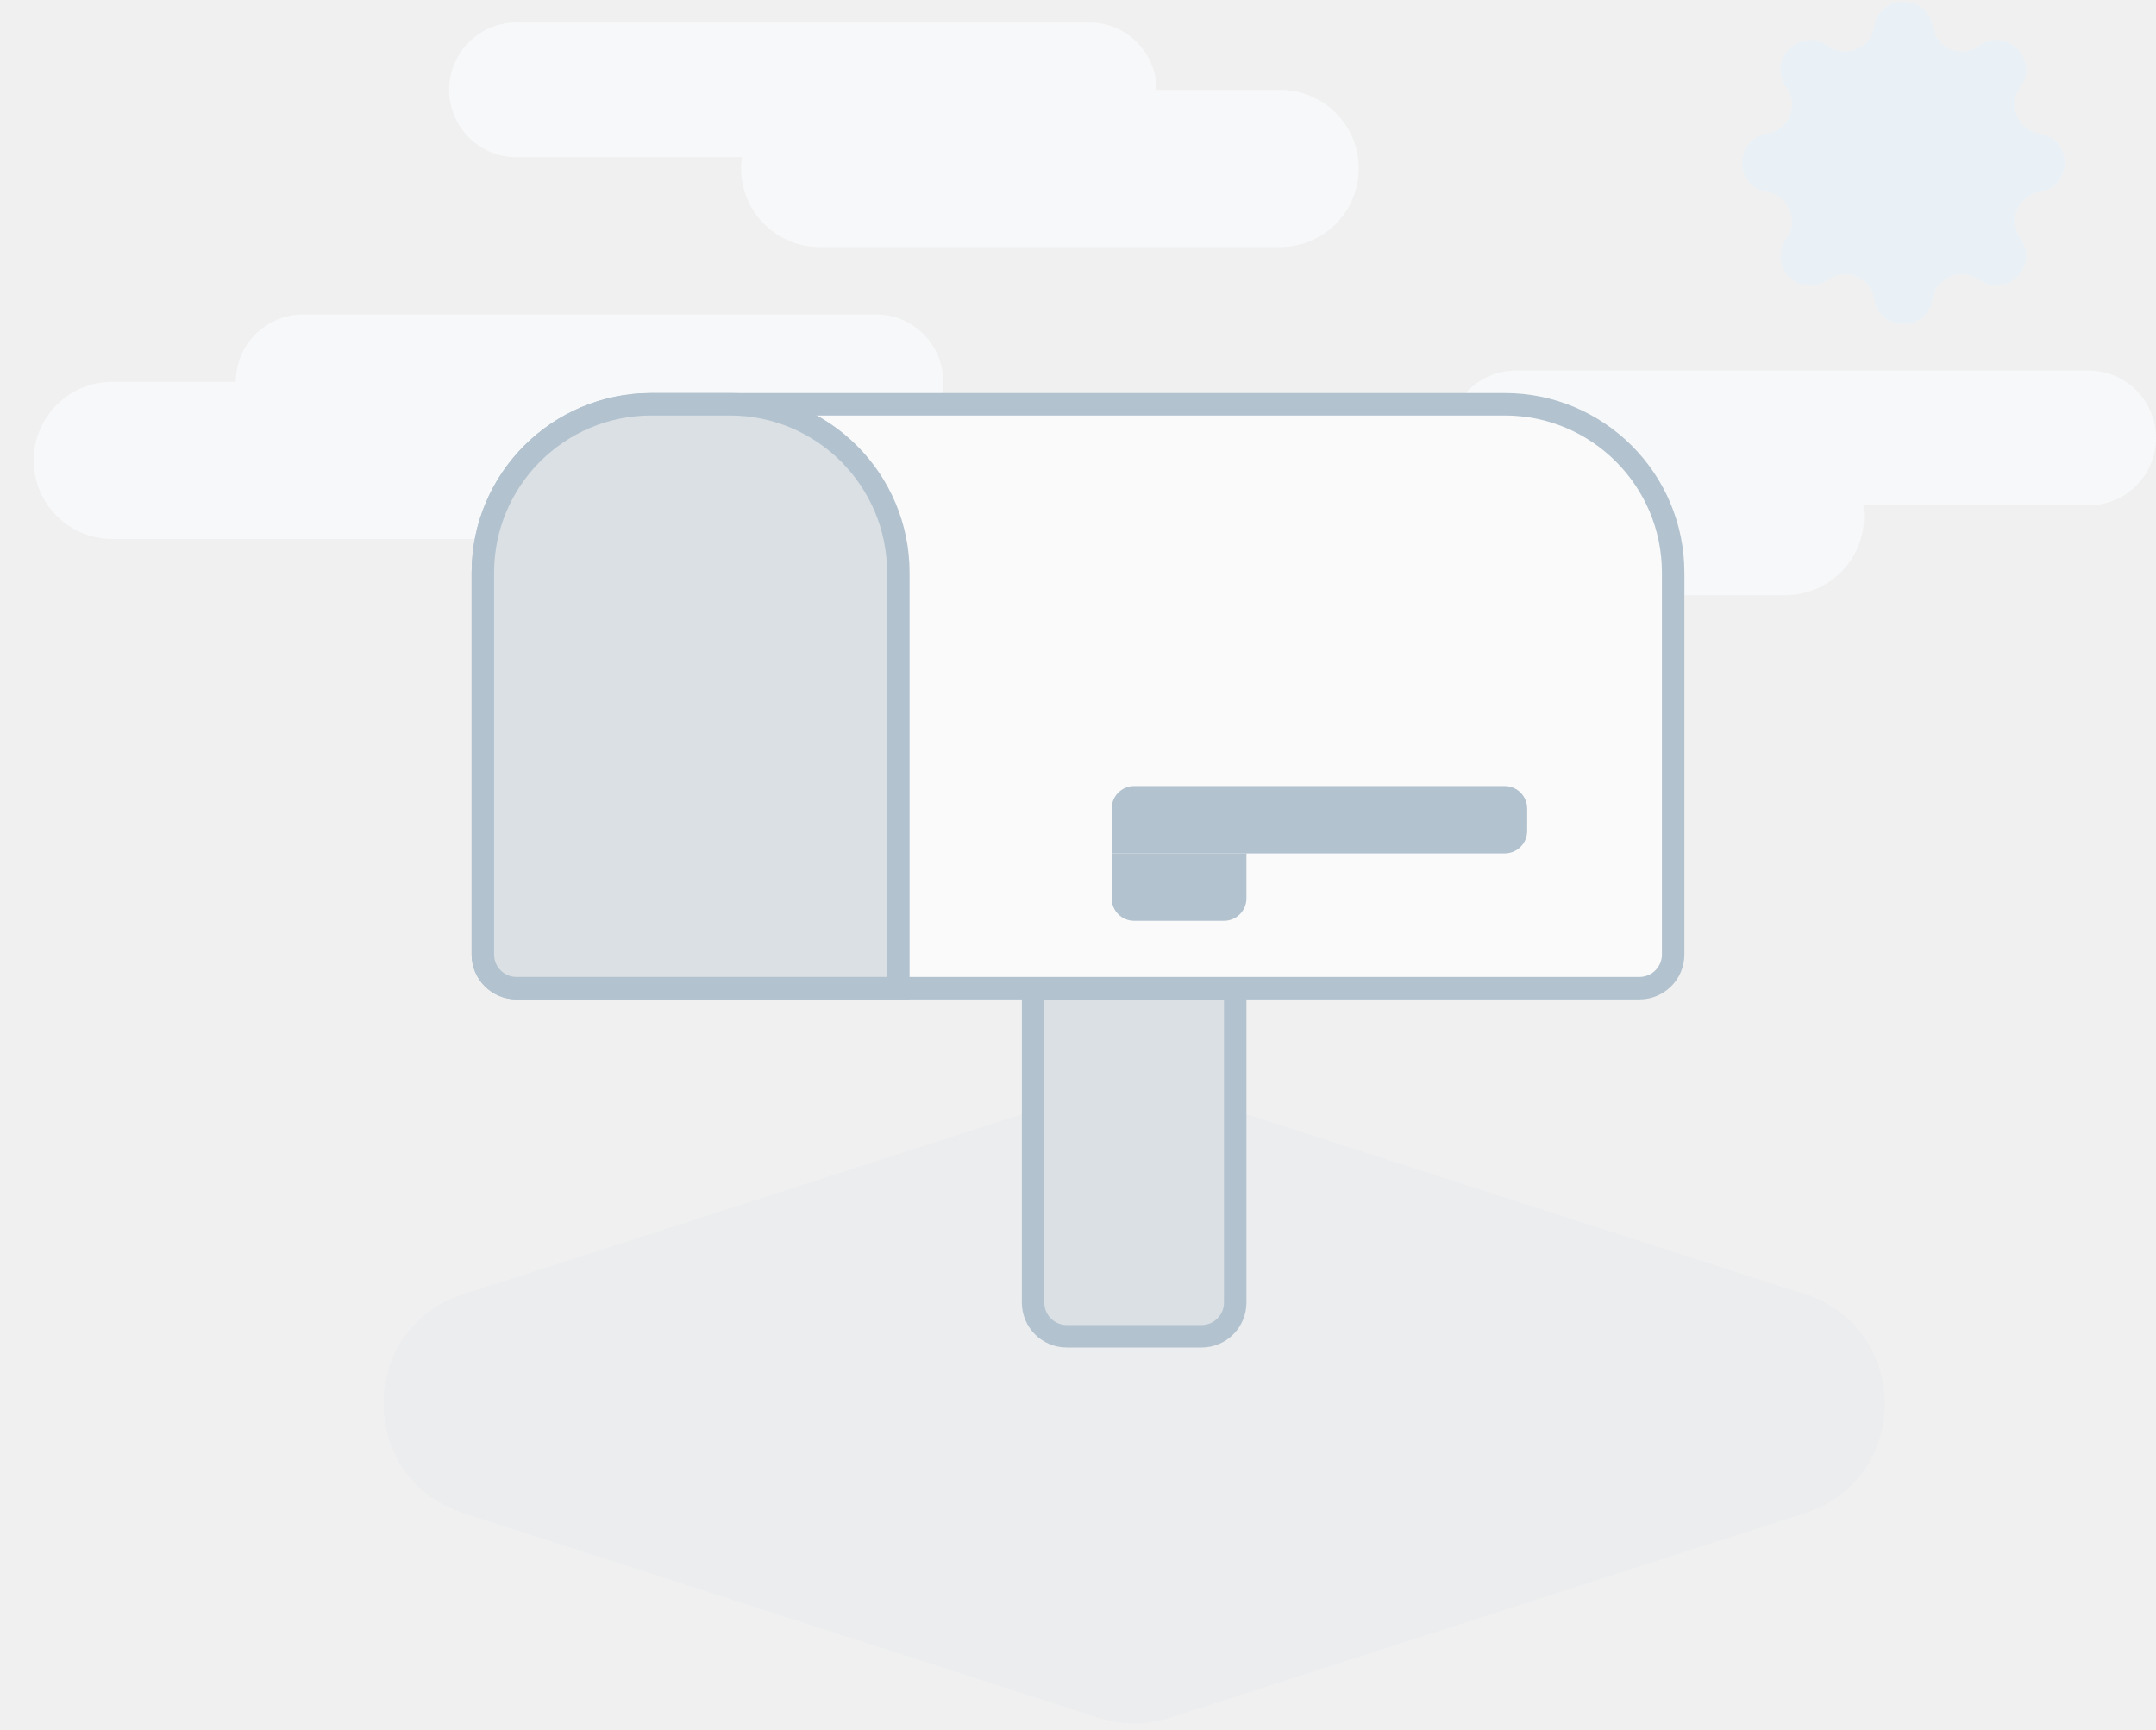
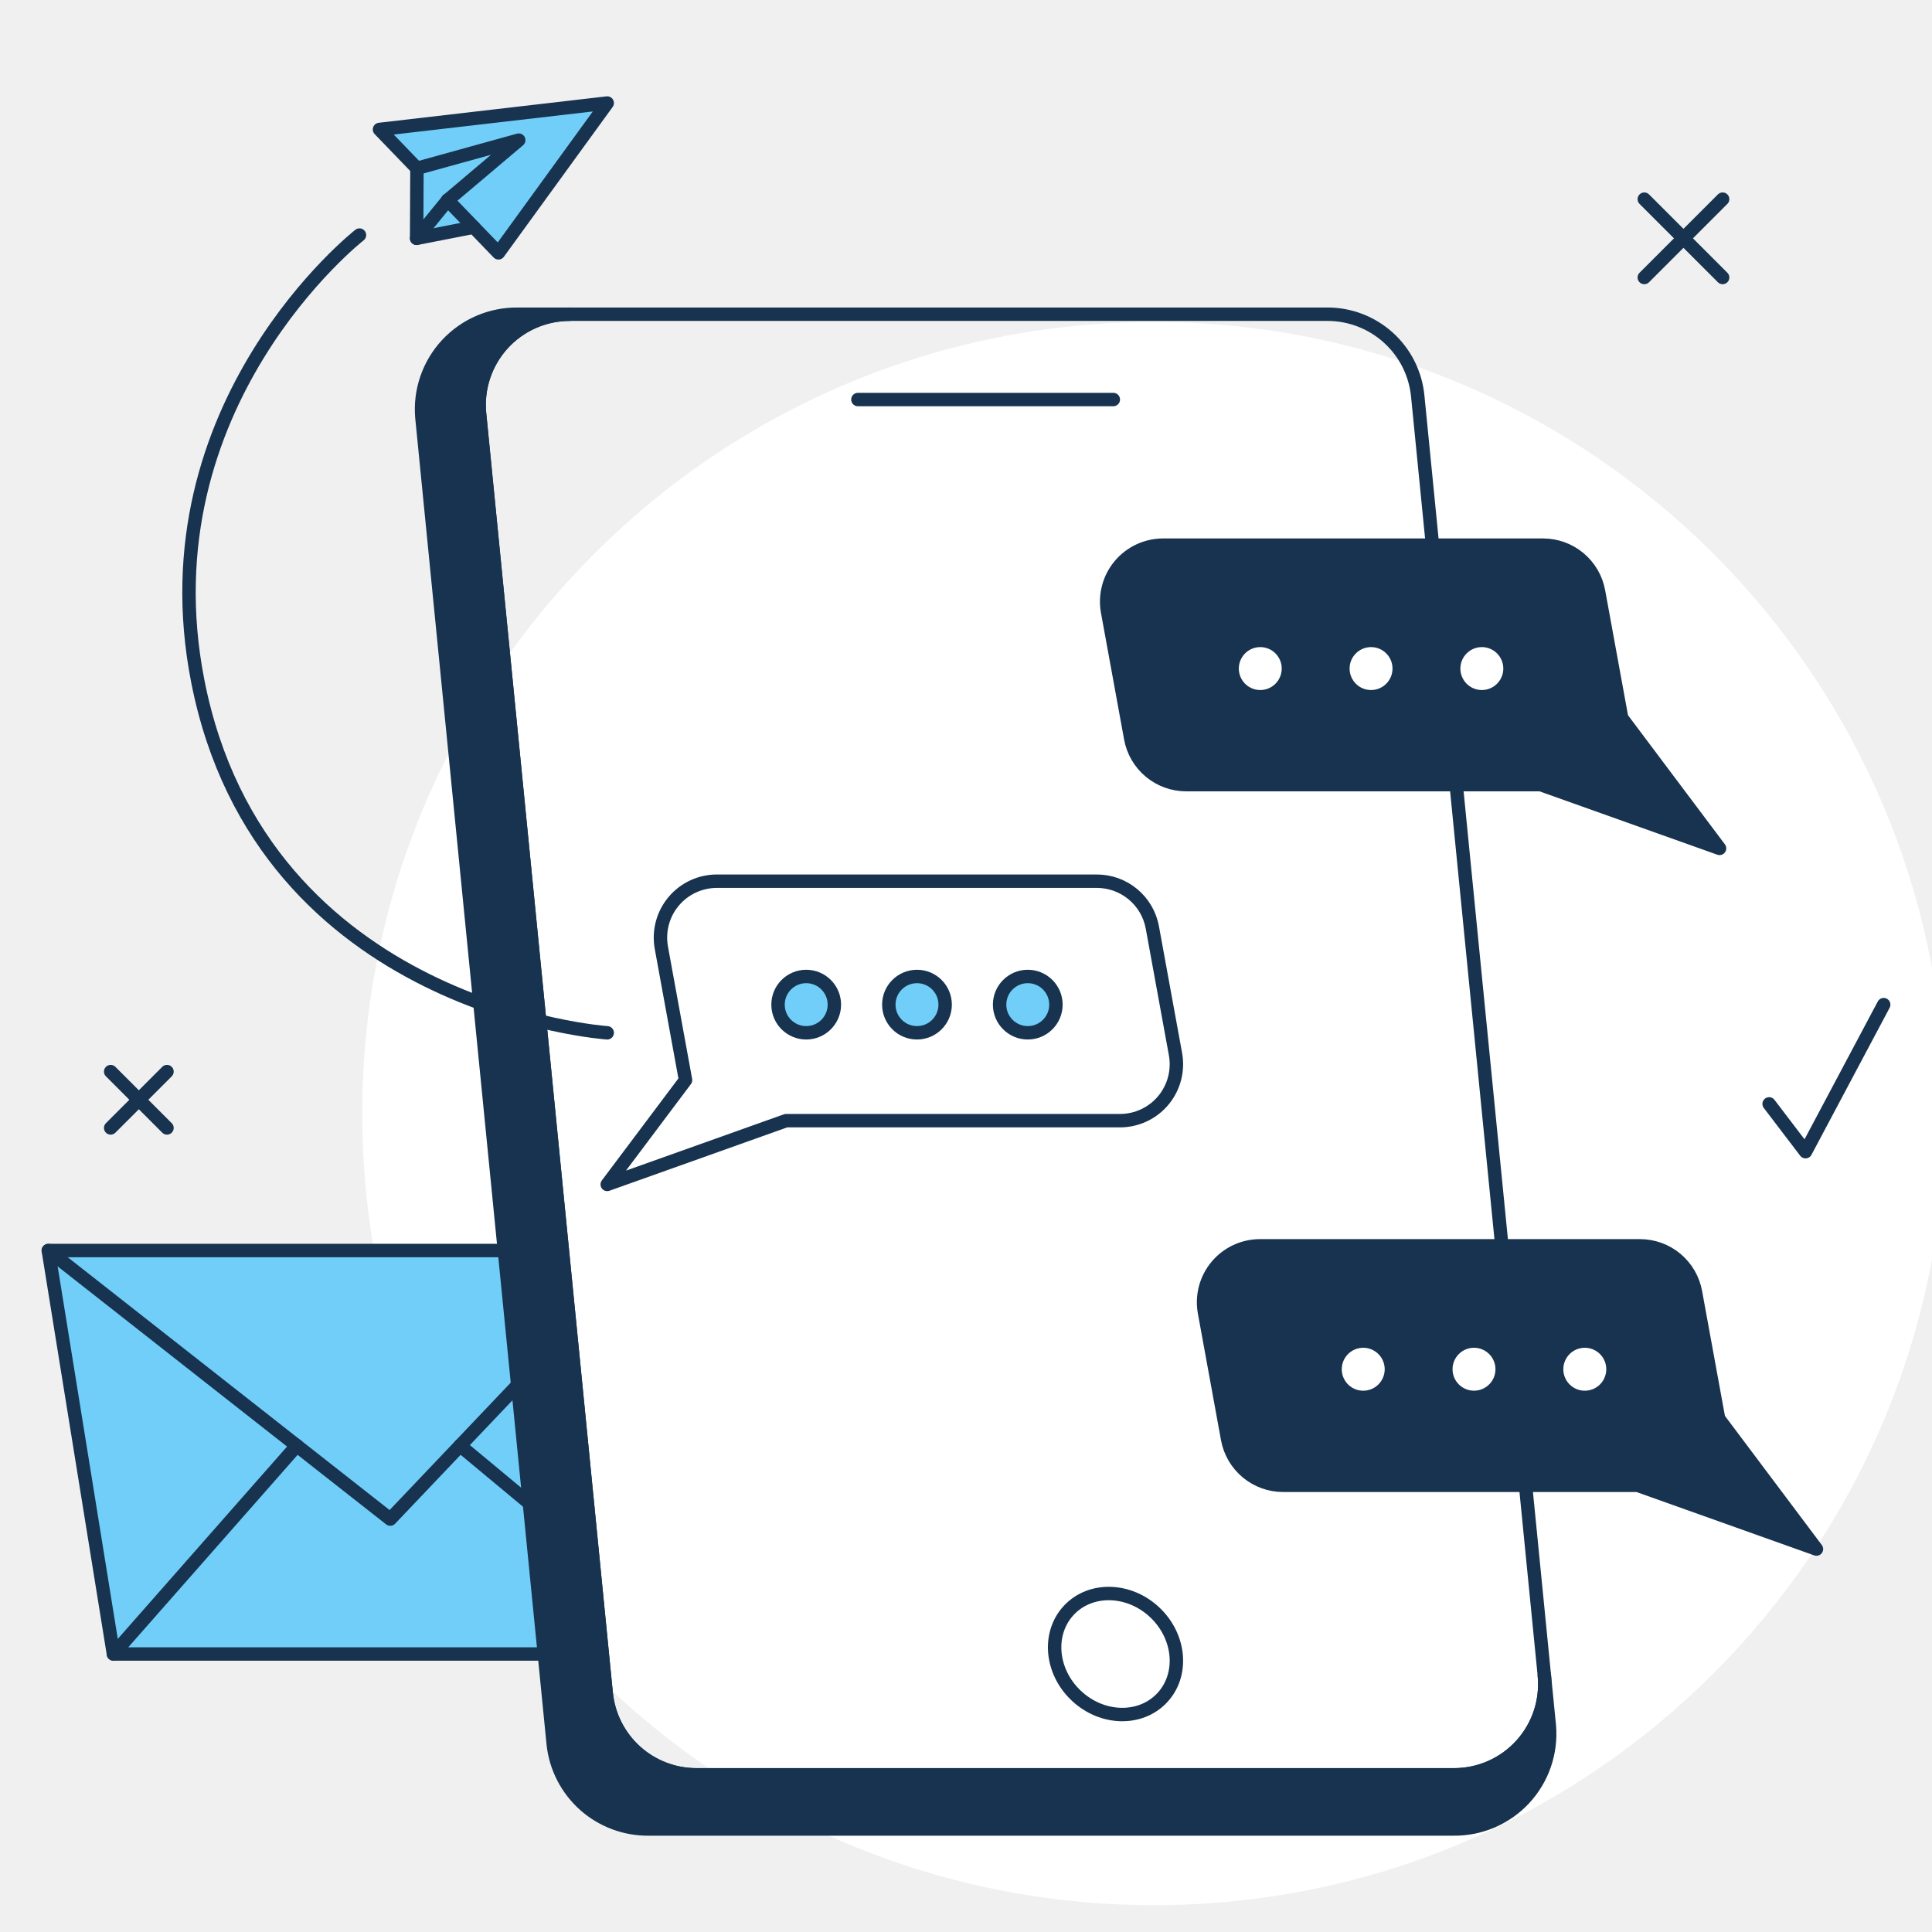
- <svg xmlns="http://www.w3.org/2000/svg" width="192" height="154" viewBox="0 0 192 154" fill="none">
-   <g clip-path="url(#clip0_1044_13492)">
-     <rect x="40" y="2" width="63" height="12" rx="6" fill="#F7F8F9" />
-     <path d="M97.858 97.012C99.901 96.354 102.099 96.354 104.142 97.012L160.742 115.25C170.211 118.301 170.211 131.699 160.742 134.75L104.142 152.988C102.099 153.646 99.901 153.646 97.858 152.988L41.258 134.75C31.789 131.699 31.789 118.301 41.258 115.25L97.858 97.012Z" fill="#DCE5EC" fill-opacity="0.2" />
-     <rect width="63" height="12" rx="6" transform="matrix(-1 0 0 1 84 28)" fill="#F7F8F9" />
-     <rect width="63" height="12" rx="6" transform="matrix(-1 0 0 1 192 33)" fill="#F7F8F9" />
-     <rect x="66" y="8" width="55" height="14" rx="7" fill="#F7F8F9" />
-     <rect width="55" height="14" rx="7" transform="matrix(-1 0 0 1 58 34)" fill="#F7F8F9" />
-     <rect width="55" height="14" rx="7" transform="matrix(-1 0 0 1 166 39)" fill="#F7F8F9" />
-     <path d="M92 88H110V116C110 117.657 108.657 119 107 119H95C93.343 119 92 117.657 92 116V88Z" fill="#DAE0E4" stroke="#B2C2CF" stroke-width="2" />
-     <path d="M58 36H134C142.284 36 149 42.716 149 51V85C149 86.657 147.657 88 146 88H46C44.343 88 43 86.657 43 85V51C43 42.716 49.716 36 58 36Z" fill="#FAFAFA" stroke="#B2C2CF" stroke-width="2" />
-     <path d="M58 36H65C73.284 36 80 42.716 80 51V88H46C44.343 88 43 86.657 43 85V51C43 42.716 49.716 36 58 36Z" fill="#DAE0E4" stroke="#B2C2CF" stroke-width="2" />
-     <path d="M99 72C99 70.895 99.895 70 101 70H134C135.105 70 136 70.895 136 72V74C136 75.105 135.105 76 134 76H99V72Z" fill="#B2C2CF" />
-     <path d="M99 76H111V80C111 81.105 110.105 82 109 82H101C99.895 82 99 81.105 99 80V76Z" fill="#B2C2CF" />
-     <path d="M166.901 2.364C167.371 -0.595 171.629 -0.595 172.099 2.364V2.364C172.407 4.303 174.654 5.234 176.244 4.081V4.081C178.668 2.321 181.679 5.332 179.919 7.756V7.756C178.766 9.346 179.697 11.593 181.636 11.901V11.901C184.595 12.371 184.595 16.629 181.636 17.099V17.099C179.697 17.407 178.766 19.654 179.919 21.244V21.244C181.679 23.668 178.668 26.679 176.244 24.919V24.919C174.654 23.766 172.407 24.697 172.099 26.636V26.636C171.629 29.595 167.371 29.595 166.901 26.636V26.636C166.593 24.697 164.346 23.766 162.756 24.919V24.919C160.332 26.679 157.321 23.668 159.081 21.244V21.244C160.234 19.654 159.303 17.407 157.364 17.099V17.099C154.405 16.629 154.405 12.371 157.364 11.901V11.901C159.303 11.593 160.234 9.346 159.081 7.756V7.756C157.321 5.332 160.332 2.321 162.756 4.081V4.081C164.346 5.234 166.593 4.303 166.901 2.364V2.364Z" fill="#E9F1F7" />
+ <svg xmlns="http://www.w3.org/2000/svg" width="144" height="144" viewBox="0 0 144 144" fill="none">
+   <g clip-path="url(#clip0_1627_1003)">
+     <circle cx="86" cy="83" r="59" fill="white" />
+     <path fill-rule="evenodd" clip-rule="evenodd" d="M37.591 93.207H3.6L8.454 123.28H40.567L37.591 93.207Z" fill="#71CEF8" />
+     <path d="M40.567 123.28H8.454L3.6 93.207H37.591" stroke="#17334F" stroke-linecap="round" stroke-linejoin="round" />
+     <path d="M3.6 93.207L29.088 113.224L38.583 103.237" stroke="#17334F" stroke-linecap="round" stroke-linejoin="round" />
+     <path d="M8.454 123.28L22.121 107.75" stroke="#17334F" stroke-linecap="round" stroke-linejoin="round" />
+     <path d="M39.456 112.044L34.291 107.75" stroke="#17334F" stroke-linecap="round" stroke-linejoin="round" />
+     <path fill-rule="evenodd" clip-rule="evenodd" d="M115.479 128.63L115.106 124.87C115.199 125.808 115.094 126.755 114.798 127.65C114.503 128.545 114.023 129.368 113.39 130.067C112.757 130.766 111.985 131.324 111.123 131.706C110.262 132.088 109.33 132.285 108.387 132.286H51.901C50.226 132.286 48.61 131.663 47.368 130.538C46.127 129.413 45.347 127.867 45.182 126.2L35.744 30.837C35.652 29.898 35.757 28.951 36.052 28.057C36.348 27.162 36.828 26.338 37.46 25.64C38.093 24.941 38.865 24.383 39.727 24.001C40.588 23.619 41.52 23.421 42.463 23.421H38.597C37.608 23.408 36.627 23.603 35.718 23.992C34.808 24.382 33.99 24.957 33.317 25.682C32.643 26.406 32.129 27.264 31.806 28.199C31.484 29.134 31.36 30.127 31.445 31.112L41.237 130.01C41.429 131.757 42.264 133.371 43.579 134.538C44.895 135.704 46.597 136.34 48.355 136.322H108.331C109.32 136.333 110.3 136.138 111.209 135.748C112.118 135.358 112.935 134.783 113.608 134.059C114.281 133.334 114.795 132.477 115.118 131.542C115.44 130.607 115.563 129.615 115.479 128.63Z" fill="#17334F" />
+     <path fill-rule="evenodd" clip-rule="evenodd" d="M115.479 128.63L115.106 124.87C115.199 125.808 115.094 126.755 114.798 127.65C114.503 128.545 114.023 129.368 113.39 130.067C112.757 130.766 111.985 131.324 111.123 131.706C110.262 132.088 109.33 132.285 108.387 132.286H51.901C50.226 132.286 48.61 131.663 47.368 130.538C46.127 129.413 45.347 127.867 45.182 126.2L35.744 30.837C35.652 29.898 35.757 28.951 36.052 28.057C36.348 27.162 36.828 26.338 37.46 25.64C38.093 24.941 38.865 24.383 39.727 24.001C40.588 23.619 41.52 23.421 42.463 23.421H38.597C37.608 23.408 36.627 23.603 35.718 23.992C34.808 24.382 33.99 24.957 33.317 25.682C32.643 26.406 32.129 27.264 31.806 28.199C31.484 29.134 31.36 30.127 31.445 31.112L41.237 130.01C41.429 131.757 42.264 133.371 43.579 134.538C44.895 135.704 46.597 136.34 48.355 136.322H108.331C109.32 136.333 110.3 136.138 111.209 135.748C112.118 135.358 112.935 134.783 113.608 134.059C114.281 133.334 114.795 132.477 115.118 131.542C115.44 130.607 115.563 129.615 115.479 128.63Z" stroke="#17334F" stroke-linecap="round" stroke-linejoin="round" />
+     <path d="M111.938 92.855L108.536 58.479" stroke="#17334F" stroke-linecap="round" stroke-linejoin="round" />
+     <path d="M106.769 40.63L105.668 29.506C105.503 27.839 104.724 26.292 103.482 25.168C102.24 24.043 100.624 23.42 98.949 23.42H42.463C41.52 23.42 40.588 23.618 39.727 24C38.865 24.382 38.093 24.941 37.46 25.639C36.828 26.338 36.348 27.161 36.053 28.056C35.757 28.951 35.652 29.898 35.745 30.836L45.182 126.199C45.347 127.865 46.127 129.412 47.368 130.537C48.61 131.662 50.226 132.285 51.901 132.285H108.387C109.33 132.285 110.262 132.087 111.124 131.705C111.985 131.323 112.758 130.764 113.391 130.066C114.024 129.367 114.503 128.544 114.799 127.649C115.094 126.754 115.199 125.807 115.106 124.869L113.705 110.702" stroke="#17334F" stroke-linecap="round" stroke-linejoin="round" />
+     <path d="M63.943 29.779H82.98" stroke="#17334F" stroke-linecap="round" stroke-linejoin="round" />
+     <path d="M86.608 126.558C88.227 124.847 87.988 121.992 86.075 120.182C84.162 118.373 81.298 118.293 79.68 120.005C78.061 121.716 78.299 124.571 80.213 126.38C82.126 128.19 84.99 128.27 86.608 126.558Z" stroke="#17334F" stroke-linecap="round" stroke-linejoin="round" />
+     <path fill-rule="evenodd" clip-rule="evenodd" d="M120.871 53.515L119.147 44.083C118.97 43.115 118.459 42.239 117.704 41.609C116.948 40.979 115.995 40.633 115.011 40.633H86.688C86.072 40.634 85.463 40.769 84.905 41.031C84.348 41.292 83.854 41.673 83.459 42.146C83.065 42.619 82.779 43.173 82.623 43.769C82.466 44.365 82.441 44.988 82.552 45.594L84.276 55.033C84.453 56.001 84.963 56.877 85.719 57.507C86.475 58.137 87.428 58.482 88.412 58.482H114.836L128.165 63.234L120.871 53.515ZM93.933 51.931C93.518 51.931 93.112 51.808 92.767 51.577C92.421 51.346 92.153 51.018 91.994 50.635C91.834 50.251 91.793 49.829 91.874 49.422C91.955 49.014 92.155 48.64 92.449 48.347C92.742 48.053 93.116 47.853 93.524 47.772C93.931 47.691 94.353 47.733 94.737 47.892C95.121 48.05 95.448 48.32 95.679 48.665C95.91 49.01 96.033 49.416 96.033 49.831C96.033 50.107 95.979 50.38 95.873 50.635C95.767 50.889 95.613 51.121 95.418 51.316C95.223 51.511 94.992 51.665 94.737 51.771C94.482 51.877 94.209 51.931 93.933 51.931ZM102.19 51.931C101.775 51.931 101.369 51.808 101.024 51.577C100.678 51.346 100.41 51.018 100.251 50.635C100.091 50.251 100.05 49.829 100.131 49.422C100.212 49.014 100.412 48.64 100.706 48.347C100.999 48.053 101.373 47.853 101.781 47.772C102.188 47.691 102.61 47.733 102.994 47.892C103.377 48.05 103.705 48.32 103.936 48.665C104.167 49.01 104.29 49.416 104.29 49.831C104.29 50.107 104.236 50.38 104.13 50.635C104.024 50.889 103.87 51.121 103.675 51.316C103.48 51.511 103.249 51.665 102.994 51.771C102.739 51.877 102.466 51.931 102.19 51.931ZM110.447 51.931C110.032 51.931 109.626 51.807 109.281 51.577C108.936 51.346 108.667 51.018 108.508 50.634C108.349 50.251 108.308 49.828 108.389 49.421C108.47 49.014 108.67 48.64 108.963 48.346C109.257 48.053 109.631 47.853 110.038 47.772C110.446 47.691 110.868 47.733 111.251 47.892C111.635 48.051 111.963 48.32 112.194 48.665C112.424 49.01 112.547 49.416 112.547 49.831C112.547 50.107 112.493 50.38 112.388 50.635C112.282 50.889 112.128 51.121 111.933 51.316C111.737 51.511 111.506 51.665 111.251 51.771C110.997 51.877 110.723 51.931 110.447 51.931Z" fill="#17334F" />
+     <path d="M120.871 53.515L119.147 44.083C118.971 43.115 118.459 42.239 117.704 41.609C116.948 40.978 115.995 40.633 115.011 40.633H86.688C86.072 40.634 85.463 40.769 84.905 41.031C84.348 41.292 83.854 41.673 83.459 42.146C83.065 42.619 82.779 43.173 82.623 43.769C82.466 44.365 82.441 44.988 82.552 45.594L84.276 55.033C84.453 56.001 84.963 56.877 85.719 57.507C86.475 58.137 87.428 58.482 88.412 58.482H114.836L128.165 63.234L120.871 53.515Z" stroke="#17334F" stroke-linecap="round" stroke-linejoin="round" />
+     <path d="M93.933 51.931C95.092 51.931 96.032 50.99 96.032 49.831C96.032 48.672 95.092 47.731 93.933 47.731C92.774 47.731 91.834 48.672 91.834 49.831C91.834 50.99 92.774 51.931 93.933 51.931Z" stroke="#17334F" stroke-linecap="round" stroke-linejoin="round" />
+     <path d="M102.19 51.931C103.35 51.931 104.29 50.99 104.29 49.831C104.29 48.672 103.35 47.731 102.19 47.731C101.031 47.731 100.091 48.672 100.091 49.831C100.091 50.99 101.031 51.931 102.19 51.931Z" stroke="#17334F" stroke-linecap="round" stroke-linejoin="round" />
+     <path d="M110.448 47.731C110.863 47.731 111.269 47.855 111.614 48.085C111.96 48.316 112.228 48.644 112.387 49.028C112.546 49.411 112.588 49.833 112.507 50.241C112.426 50.648 112.226 51.022 111.932 51.316C111.639 51.609 111.265 51.809 110.857 51.89C110.45 51.971 110.028 51.93 109.644 51.771C109.26 51.612 108.933 51.343 108.702 50.997C108.471 50.652 108.348 50.246 108.348 49.831C108.348 49.274 108.569 48.74 108.963 48.346C109.357 47.953 109.891 47.731 110.448 47.731Z" stroke="#17334F" stroke-linecap="round" stroke-linejoin="round" />
+     <path fill-rule="evenodd" clip-rule="evenodd" d="M128.095 105.738L126.371 96.306C126.194 95.338 125.683 94.463 124.928 93.832C124.172 93.202 123.219 92.857 122.235 92.857H93.911C93.295 92.857 92.686 92.993 92.128 93.254C91.571 93.516 91.077 93.896 90.683 94.369C90.288 94.843 90.002 95.397 89.845 95.992C89.689 96.588 89.665 97.211 89.775 97.817L91.499 107.257C91.676 108.224 92.187 109.1 92.943 109.731C93.698 110.361 94.651 110.706 95.635 110.706H122.059L135.388 115.458L128.095 105.738ZM101.606 104.154C101.191 104.154 100.785 104.031 100.439 103.801C100.094 103.57 99.824 103.242 99.665 102.858C99.506 102.474 99.464 102.052 99.546 101.644C99.626 101.237 99.827 100.863 100.12 100.569C100.414 100.275 100.789 100.075 101.196 99.994C101.603 99.913 102.025 99.954 102.409 100.114C102.793 100.272 103.121 100.541 103.352 100.887C103.583 101.232 103.706 101.639 103.706 102.054C103.706 102.33 103.652 102.603 103.546 102.858C103.441 103.112 103.286 103.344 103.091 103.539C102.897 103.734 102.665 103.889 102.41 103.994C102.155 104.1 101.882 104.155 101.606 104.155V104.154ZM109.863 104.154C109.448 104.154 109.042 104.031 108.696 103.801C108.351 103.57 108.081 103.242 107.922 102.858C107.763 102.474 107.721 102.052 107.803 101.644C107.883 101.237 108.084 100.863 108.377 100.569C108.671 100.275 109.045 100.075 109.453 99.994C109.86 99.913 110.282 99.954 110.666 100.114C111.05 100.272 111.378 100.541 111.609 100.887C111.84 101.232 111.963 101.639 111.963 102.054C111.963 102.33 111.909 102.603 111.803 102.858C111.698 103.112 111.543 103.344 111.348 103.539C111.154 103.734 110.922 103.889 110.667 103.994C110.412 104.1 110.139 104.155 109.863 104.155V104.154ZM118.12 104.154C117.705 104.154 117.299 104.031 116.953 103.801C116.608 103.57 116.338 103.242 116.179 102.858C116.02 102.474 115.978 102.052 116.06 101.644C116.14 101.237 116.341 100.863 116.634 100.569C116.928 100.275 117.302 100.075 117.71 99.994C118.117 99.913 118.539 99.954 118.923 100.114C119.307 100.272 119.635 100.541 119.866 100.887C120.097 101.232 120.22 101.639 120.22 102.054C120.22 102.33 120.166 102.603 120.06 102.858C119.955 103.112 119.8 103.344 119.605 103.539C119.411 103.734 119.179 103.889 118.924 103.994C118.669 104.1 118.396 104.155 118.12 104.155V104.154Z" fill="#17334F" />
+     <path d="M128.095 105.738L126.371 96.306C126.194 95.338 125.683 94.463 124.928 93.832C124.172 93.202 123.219 92.857 122.235 92.857H93.911C93.295 92.857 92.686 92.993 92.128 93.254C91.571 93.516 91.077 93.896 90.683 94.369C90.288 94.843 90.002 95.397 89.845 95.992C89.689 96.588 89.665 97.211 89.775 97.817L91.499 107.257C91.676 108.224 92.187 109.1 92.943 109.731C93.698 110.361 94.651 110.706 95.635 110.706H122.059L135.388 115.458L128.095 105.738Z" stroke="#17334F" stroke-linecap="round" stroke-linejoin="round" />
+     <path d="M101.606 99.955C102.022 99.954 102.428 100.077 102.773 100.309C103.119 100.539 103.388 100.867 103.547 101.251C103.707 101.635 103.748 102.057 103.667 102.465C103.586 102.872 103.386 103.246 103.092 103.54C102.799 103.834 102.424 104.034 102.017 104.115C101.609 104.196 101.187 104.154 100.803 103.995C100.419 103.837 100.091 103.567 99.86 103.222C99.63 102.876 99.507 102.47 99.507 102.055C99.507 101.497 99.728 100.964 100.122 100.57C100.516 100.176 101.05 99.955 101.606 99.955Z" stroke="#17334F" stroke-linecap="round" stroke-linejoin="round" />
+     <path d="M109.863 104.154C111.022 104.154 111.963 103.214 111.963 102.055C111.963 100.895 111.022 99.955 109.863 99.955C108.704 99.955 107.764 100.895 107.764 102.055C107.764 103.214 108.704 104.154 109.863 104.154Z" stroke="#17334F" stroke-linecap="round" stroke-linejoin="round" />
+     <path d="M118.121 99.955C118.536 99.954 118.942 100.077 119.288 100.309C119.633 100.539 119.903 100.867 120.062 101.251C120.221 101.635 120.263 102.057 120.181 102.465C120.1 102.872 119.9 103.246 119.607 103.54C119.313 103.834 118.938 104.034 118.531 104.115C118.123 104.196 117.701 104.154 117.317 103.995C116.933 103.837 116.606 103.567 116.375 103.222C116.144 102.876 116.021 102.47 116.021 102.055C116.021 101.497 116.242 100.964 116.636 100.57C117.03 100.176 117.564 99.955 118.121 99.955Z" stroke="#17334F" stroke-linecap="round" stroke-linejoin="round" />
+     <path d="M51.096 80.504L45.259 88.28L58.587 83.528H83.478C84.094 83.528 84.702 83.392 85.26 83.131C85.818 82.87 86.312 82.489 86.707 82.016C87.101 81.543 87.387 80.988 87.543 80.393C87.7 79.797 87.725 79.174 87.614 78.568L85.89 69.129C85.713 68.161 85.203 67.285 84.447 66.655C83.691 66.025 82.738 65.679 81.754 65.679H53.431C52.815 65.679 52.206 65.815 51.648 66.076C51.09 66.337 50.596 66.718 50.202 67.191C49.807 67.665 49.521 68.219 49.364 68.814C49.208 69.41 49.184 70.033 49.294 70.639L51.096 80.504Z" stroke="#17334F" stroke-linecap="round" stroke-linejoin="round" />
+     <path d="M60.09 76.979C61.249 76.979 62.189 76.039 62.189 74.88C62.189 73.721 61.249 72.78 60.09 72.78C58.93 72.78 57.99 73.721 57.99 74.88C57.99 76.039 58.93 76.979 60.09 76.979Z" fill="#71CEF8" />
+     <path d="M68.347 76.979C69.506 76.979 70.446 76.039 70.446 74.88C70.446 73.721 69.506 72.78 68.347 72.78C67.187 72.78 66.247 73.721 66.247 74.88C66.247 76.039 67.187 76.979 68.347 76.979Z" fill="#71CEF8" />
+     <path d="M76.604 76.979C77.763 76.979 78.703 76.039 78.703 74.88C78.703 73.721 77.763 72.78 76.604 72.78C75.445 72.78 74.504 73.721 74.504 74.88C74.504 76.039 75.445 76.979 76.604 76.979Z" fill="#71CEF8" />
+     <path d="M60.09 76.979C61.249 76.979 62.189 76.039 62.189 74.88C62.189 73.721 61.249 72.78 60.09 72.78C58.93 72.78 57.99 73.721 57.99 74.88C57.99 76.039 58.93 76.979 60.09 76.979Z" stroke="#17334F" stroke-linecap="round" stroke-linejoin="round" />
+     <path d="M68.347 76.979C69.506 76.979 70.446 76.039 70.446 74.88C70.446 73.721 69.506 72.78 68.347 72.78C67.187 72.78 66.247 73.721 66.247 74.88C66.247 76.039 67.187 76.979 68.347 76.979Z" stroke="#17334F" stroke-linecap="round" stroke-linejoin="round" />
+     <path d="M76.604 76.979C77.763 76.979 78.703 76.039 78.703 74.88C78.703 73.721 77.763 72.78 76.604 72.78C75.445 72.78 74.504 73.721 74.504 74.88C74.504 76.039 75.445 76.979 76.604 76.979Z" stroke="#17334F" stroke-linecap="round" stroke-linejoin="round" />
+     <path d="M26.794 17.52C26.794 17.52 10.693 30.105 14.739 50.755C19.537 75.244 45.259 76.98 45.259 76.98" stroke="#17334F" stroke-linecap="round" stroke-linejoin="round" />
+     <path fill-rule="evenodd" clip-rule="evenodd" d="M31.053 17.764L35.306 16.933L37.149 18.845L45.259 7.679L28.285 9.648L31.077 12.543L31.053 17.764Z" fill="#71CEF8" />
+     <path d="M33.368 14.923L37.152 18.845L45.259 7.679L28.285 9.648L31.077 12.543" stroke="#17334F" stroke-linecap="round" stroke-linejoin="round" />
+     <path d="M31.077 12.546L31.053 17.764L33.369 14.923" stroke="#17334F" stroke-linecap="round" stroke-linejoin="round" />
+     <path d="M31.077 12.546L38.664 10.445L33.365 14.923" stroke="#17334F" stroke-linecap="round" stroke-linejoin="round" />
+     <path d="M31.053 17.764L35.306 16.933" stroke="#17334F" stroke-linecap="round" stroke-linejoin="round" />
+     <path d="M122.556 14.844L128.395 20.683" stroke="#17334F" stroke-linecap="round" stroke-linejoin="round" />
+     <path d="M128.395 14.844L122.556 20.683" stroke="#17334F" stroke-linecap="round" stroke-linejoin="round" />
+     <path d="M8.248 79.87L12.447 84.07" stroke="#17334F" stroke-linecap="round" stroke-linejoin="round" />
+     <path d="M12.447 79.87L8.248 84.07" stroke="#17334F" stroke-linecap="round" stroke-linejoin="round" />
+     <path d="M131.86 82.277L134.574 85.84L140.4 74.88" stroke="#17334F" stroke-linecap="round" stroke-linejoin="round" />
  </g>
  <defs>
-     <clipPath id="clip0_1044_13492">
-       <rect width="192" height="154" fill="white" />
+     <clipPath id="clip0_1627_1003">
+       <rect width="144" height="144" fill="white" />
    </clipPath>
  </defs>
</svg>
